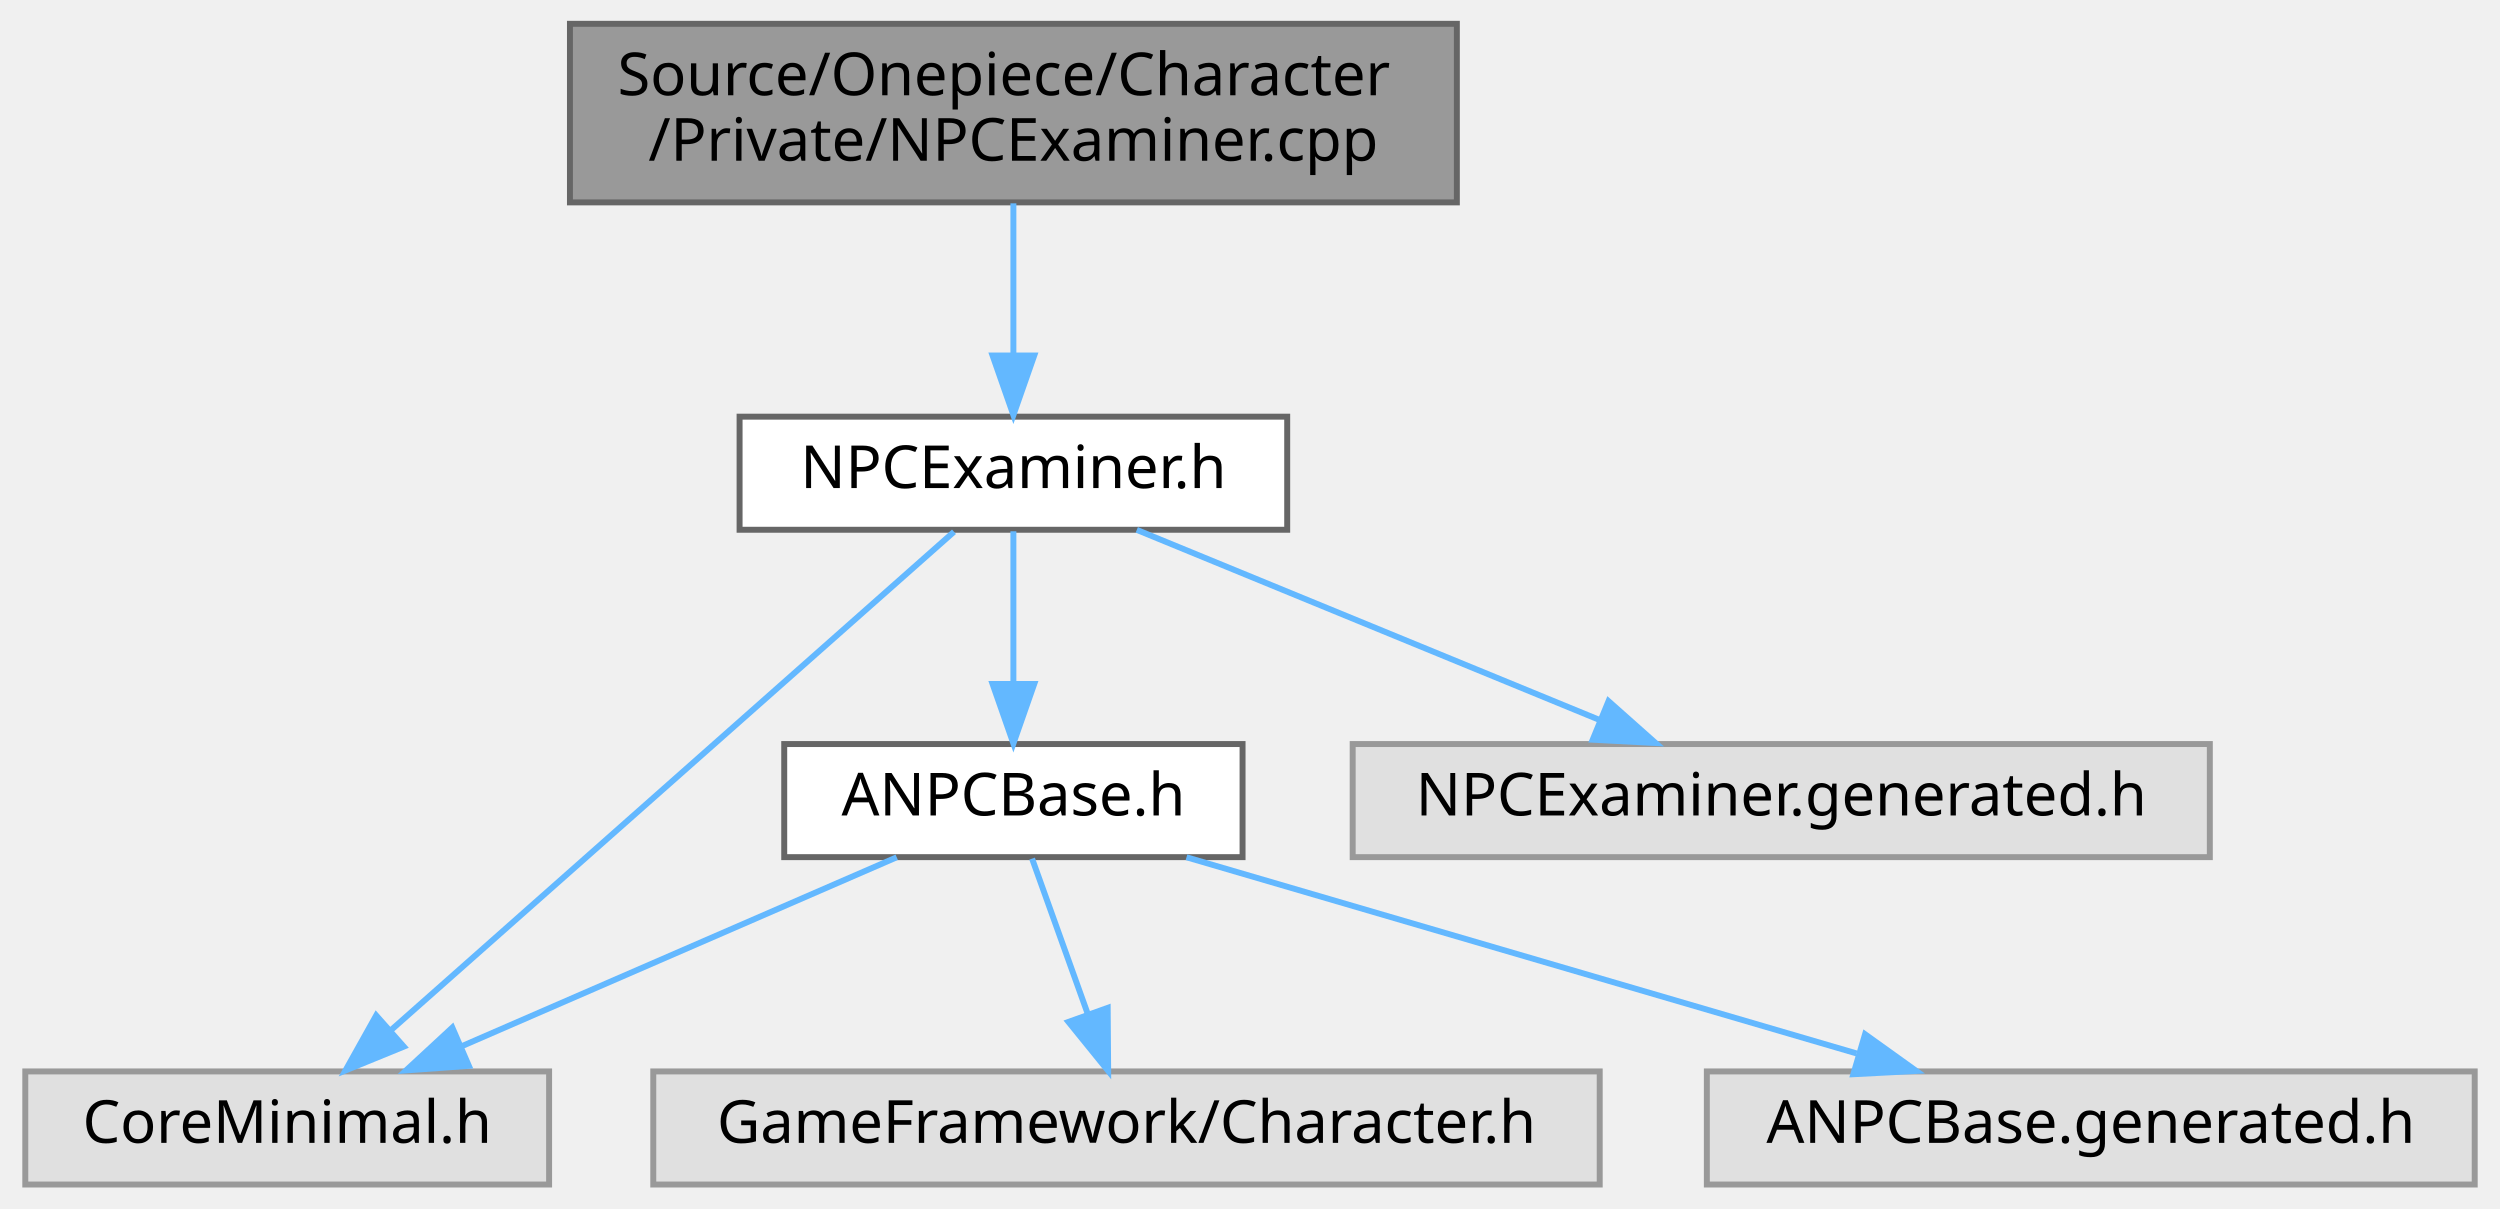
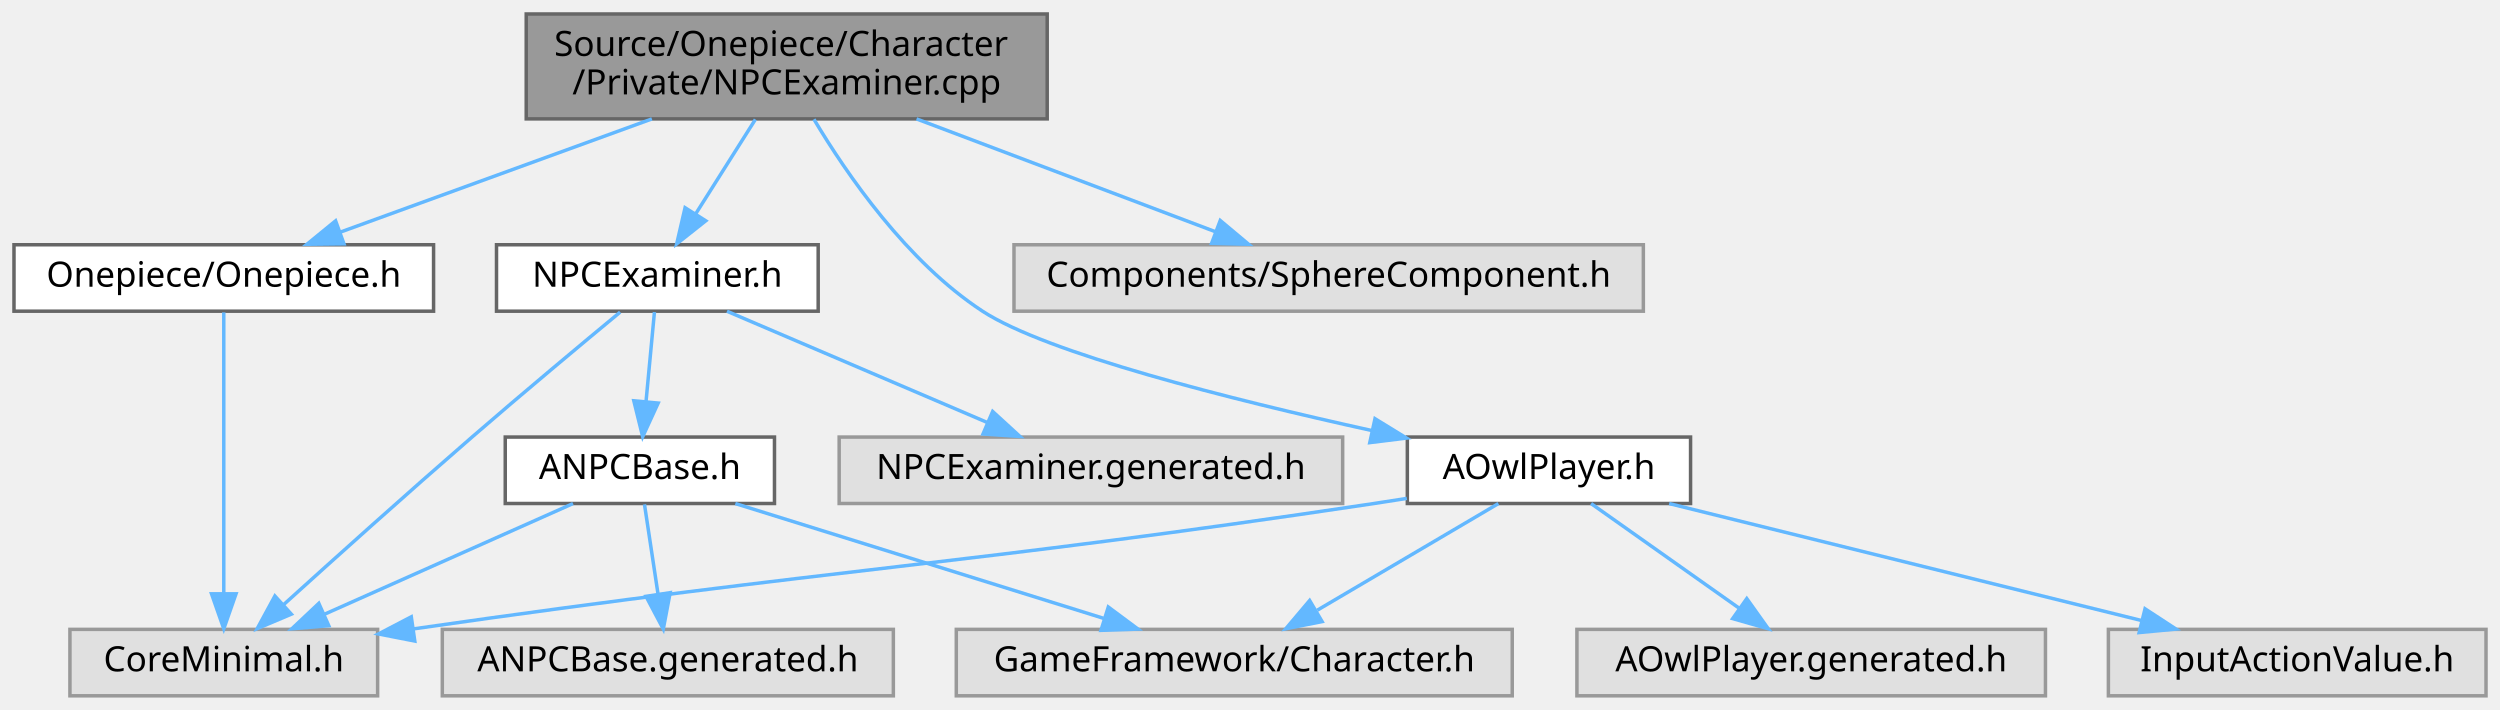
- <svg xmlns="http://www.w3.org/2000/svg" xmlns:xlink="http://www.w3.org/1999/xlink" width="420pt" height="203pt" viewBox="0.00 0.00 419.50 203.00">
+ <svg xmlns="http://www.w3.org/2000/svg" xmlns:xlink="http://www.w3.org/1999/xlink" width="715pt" height="203pt" viewBox="0.00 0.00 715.00 203.00">
  <g id="graph0" class="graph" transform="scale(1 1) rotate(0) translate(4 199)">
    <g id="Node000001" class="node">
      <g id="a_Node000001">
        <a xlink:title=" ">
-           <polygon fill="#999999" stroke="#666666" points="240.5,-195 91.5,-195 91.5,-165 240.5,-165 240.5,-195" />
-           <text text-anchor="start" x="99.5" y="-183" font-family="Malgun Gothic" font-size="10.00">Source/Onepiece/Character</text>
-           <text text-anchor="middle" x="166" y="-172" font-family="Malgun Gothic" font-size="10.00">/Private/NPCExaminer.cpp</text>
+           <polygon fill="#999999" stroke="#666666" points="295.5,-195 146.5,-195 146.5,-165 295.5,-165 295.5,-195" />
+           <text text-anchor="start" x="154.5" y="-183" font-family="Malgun Gothic" font-size="10.00">Source/Onepiece/Character</text>
+           <text text-anchor="middle" x="221" y="-172" font-family="Malgun Gothic" font-size="10.00">/Private/NPCExaminer.cpp</text>
        </a>
      </g>
    </g>
    <g id="Node000002" class="node">
      <g id="a_Node000002">
        <a xlink:href="NPCExaminer_8h.html" target="_top" xlink:title=" ">
-           <polygon fill="white" stroke="#666666" points="212,-129 120,-129 120,-110 212,-110 212,-129" />
-           <text text-anchor="middle" x="166" y="-117" font-family="Malgun Gothic" font-size="10.00">NPCExaminer.h</text>
+           <polygon fill="white" stroke="#666666" points="230,-129 138,-129 138,-110 230,-110 230,-129" />
+           <text text-anchor="middle" x="184" y="-117" font-family="Malgun Gothic" font-size="10.00">NPCExaminer.h</text>
        </a>
      </g>
    </g>
    <g id="edge1_Node000001_Node000002" class="edge">
      <g id="a_edge1_Node000001_Node000002">
        <a xlink:title=" ">
-           <path fill="none" stroke="#63b8ff" d="M166,-164.84C166,-157.21 166,-147.7 166,-139.45" />
-           <polygon fill="#63b8ff" stroke="#63b8ff" points="169.5,-139.27 166,-129.27 162.5,-139.27 169.5,-139.27" />
+           <path fill="none" stroke="#63b8ff" d="M212.04,-164.84C206.89,-156.69 200.38,-146.4 194.93,-137.78" />
+           <polygon fill="#63b8ff" stroke="#63b8ff" points="197.85,-135.85 189.54,-129.27 191.93,-139.59 197.85,-135.85" />
+         </a>
+       </g>
+     </g>
+     <g id="Node000008" class="node">
+       <g id="a_Node000008">
+         <a xlink:href="AOwlPlayer_8h.html" target="_top" xlink:title=" ">
+           <polygon fill="white" stroke="#666666" points="479.5,-74 398.5,-74 398.5,-55 479.5,-55 479.5,-74" />
+           <text text-anchor="middle" x="439" y="-62" font-family="Malgun Gothic" font-size="10.00">AOwlPlayer.h</text>
+         </a>
+       </g>
+     </g>
+     <g id="edge8_Node000001_Node000008" class="edge">
+       <g id="a_edge8_Node000001_Node000008">
+         <a xlink:title=" ">
+           <path fill="none" stroke="#63b8ff" d="M228.78,-164.89C238.17,-149.16 255.43,-124.09 277,-110 295.35,-98.02 347.97,-84.77 388.31,-75.87" />
+           <polygon fill="#63b8ff" stroke="#63b8ff" points="389.25,-79.25 398.27,-73.71 387.76,-72.41 389.25,-79.25" />
+         </a>
+       </g>
+     </g>
+     <g id="Node000011" class="node">
+       <g id="a_Node000011">
+         <a xlink:title=" ">
+           <polygon fill="#e0e0e0" stroke="#999999" points="466,-129 286,-129 286,-110 466,-110 466,-129" />
+           <text text-anchor="middle" x="376" y="-117" font-family="Malgun Gothic" font-size="10.00">Components/SphereComponent.h</text>
+         </a>
+       </g>
+     </g>
+     <g id="edge13_Node000001_Node000011" class="edge">
+       <g id="a_edge13_Node000001_Node000011">
+         <a xlink:title=" ">
+           <path fill="none" stroke="#63b8ff" d="M258.13,-164.99C284.22,-155.14 318.78,-142.1 343.73,-132.68" />
+           <polygon fill="#63b8ff" stroke="#63b8ff" points="344.99,-135.94 353.11,-129.14 342.52,-129.4 344.99,-135.94" />
+         </a>
+       </g>
+     </g>
+     <g id="Node000012" class="node">
+       <g id="a_Node000012">
+         <a xlink:href="Onepiece_8h.html" target="_top" xlink:title=" ">
+           <polygon fill="white" stroke="#666666" points="120,-129 0,-129 0,-110 120,-110 120,-129" />
+           <text text-anchor="middle" x="60" y="-117" font-family="Malgun Gothic" font-size="10.00">Onepiece/Onepiece.h</text>
+         </a>
+       </g>
+     </g>
+     <g id="edge14_Node000001_Node000012" class="edge">
+       <g id="a_edge14_Node000001_Node000012">
+         <a xlink:title=" ">
+           <path fill="none" stroke="#63b8ff" d="M182.44,-164.99C155.21,-155.1 119.12,-141.98 93.18,-132.56" />
+           <polygon fill="#63b8ff" stroke="#63b8ff" points="94.37,-129.26 83.78,-129.14 91.98,-135.84 94.37,-129.26" />
        </a>
      </g>
    </g>
    <g id="Node000003" class="node">
      <g id="a_Node000003">
        <a xlink:title=" ">
-           <polygon fill="#e0e0e0" stroke="#999999" points="88,-19 0,-19 0,0 88,0 88,-19" />
-           <text text-anchor="middle" x="44" y="-7" font-family="Malgun Gothic" font-size="10.00">CoreMinimal.h</text>
+           <polygon fill="#e0e0e0" stroke="#999999" points="104,-19 16,-19 16,0 104,0 104,-19" />
+           <text text-anchor="middle" x="60" y="-7" font-family="Malgun Gothic" font-size="10.00">CoreMinimal.h</text>
        </a>
      </g>
    </g>
    <g id="edge2_Node000002_Node000003" class="edge">
      <g id="a_edge2_Node000002_Node000003">
        <a xlink:title=" ">
-           <path fill="none" stroke="#63b8ff" d="M156.02,-109.66C135.27,-91.3 87.28,-48.81 61.36,-25.87" />
-           <polygon fill="#63b8ff" stroke="#63b8ff" points="63.59,-23.17 53.78,-19.16 58.95,-28.41 63.59,-23.17" />
+           <path fill="none" stroke="#63b8ff" d="M173.36,-109.73C162.6,-100.83 145.53,-86.59 131,-74 112.4,-57.88 91.44,-39.05 77.14,-26.1" />
+           <polygon fill="#63b8ff" stroke="#63b8ff" points="79.32,-23.35 69.56,-19.22 74.62,-28.54 79.32,-23.35" />
        </a>
      </g>
    </g>
    <g id="Node000004" class="node">
      <g id="a_Node000004">
        <a xlink:href="ANPCBase_8h.html" target="_top" xlink:title=" ">
-           <polygon fill="white" stroke="#666666" points="204.5,-74 127.5,-74 127.5,-55 204.5,-55 204.5,-74" />
-           <text text-anchor="middle" x="166" y="-62" font-family="Malgun Gothic" font-size="10.00">ANPCBase.h</text>
+           <polygon fill="white" stroke="#666666" points="217.5,-74 140.5,-74 140.5,-55 217.5,-55 217.5,-74" />
+           <text text-anchor="middle" x="179" y="-62" font-family="Malgun Gothic" font-size="10.00">ANPCBase.h</text>
        </a>
      </g>
    </g>
    <g id="edge3_Node000002_Node000004" class="edge">
      <g id="a_edge3_Node000002_Node000004">
        <a xlink:title=" ">
-           <path fill="none" stroke="#63b8ff" d="M166,-109.75C166,-102.8 166,-92.85 166,-84.13" />
-           <polygon fill="#63b8ff" stroke="#63b8ff" points="169.5,-84.09 166,-74.09 162.5,-84.09 169.5,-84.09" />
+           <path fill="none" stroke="#63b8ff" d="M183.17,-109.75C182.52,-102.8 181.58,-92.85 180.76,-84.13" />
+           <polygon fill="#63b8ff" stroke="#63b8ff" points="184.23,-83.72 179.81,-74.09 177.27,-84.37 184.23,-83.72" />
        </a>
      </g>
    </g>
    <g id="Node000007" class="node">
      <g id="a_Node000007">
        <a xlink:title=" ">
-           <polygon fill="#e0e0e0" stroke="#999999" points="367,-74 223,-74 223,-55 367,-55 367,-74" />
-           <text text-anchor="middle" x="295" y="-62" font-family="Malgun Gothic" font-size="10.00">NPCExaminer.generated.h</text>
+           <polygon fill="#e0e0e0" stroke="#999999" points="380,-74 236,-74 236,-55 380,-55 380,-74" />
+           <text text-anchor="middle" x="308" y="-62" font-family="Malgun Gothic" font-size="10.00">NPCExaminer.generated.h</text>
        </a>
      </g>
    </g>
    <g id="edge7_Node000002_Node000007" class="edge">
      <g id="a_edge7_Node000002_Node000007">
        <a xlink:title=" ">
-           <path fill="none" stroke="#63b8ff" d="M186.73,-109.98C207.76,-101.34 240.55,-87.87 264.54,-78.02" />
-           <polygon fill="#63b8ff" stroke="#63b8ff" points="265.98,-81.21 273.9,-74.17 263.32,-74.73 265.98,-81.21" />
+           <path fill="none" stroke="#63b8ff" d="M203.92,-109.98C224.05,-101.38 255.38,-87.99 278.41,-78.15" />
+           <polygon fill="#63b8ff" stroke="#63b8ff" points="279.9,-81.32 287.71,-74.17 277.14,-74.88 279.9,-81.32" />
        </a>
      </g>
    </g>
    <g id="edge4_Node000004_Node000003" class="edge">
      <g id="a_edge4_Node000004_Node000003">
        <a xlink:title=" ">
-           <path fill="none" stroke="#63b8ff" d="M146.4,-54.98C126.68,-46.42 96.05,-33.11 73.42,-23.28" />
-           <polygon fill="#63b8ff" stroke="#63b8ff" points="74.52,-19.94 63.96,-19.17 71.74,-26.37 74.52,-19.94" />
+           <path fill="none" stroke="#63b8ff" d="M159.88,-54.98C140.65,-46.42 110.77,-33.11 88.69,-23.28" />
+           <polygon fill="#63b8ff" stroke="#63b8ff" points="90.03,-20.04 79.47,-19.17 87.18,-26.44 90.03,-20.04" />
        </a>
      </g>
    </g>
    <g id="Node000005" class="node">
      <g id="a_Node000005">
        <a xlink:title=" ">
-           <polygon fill="#e0e0e0" stroke="#999999" points="264.5,-19 105.5,-19 105.5,0 264.5,0 264.5,-19" />
-           <text text-anchor="middle" x="185" y="-7" font-family="Malgun Gothic" font-size="10.00">GameFramework/Character.h</text>
+           <polygon fill="#e0e0e0" stroke="#999999" points="428.5,-19 269.5,-19 269.5,0 428.5,0 428.5,-19" />
+           <text text-anchor="middle" x="349" y="-7" font-family="Malgun Gothic" font-size="10.00">GameFramework/Character.h</text>
        </a>
      </g>
    </g>
    <g id="edge5_Node000004_Node000005" class="edge">
      <g id="a_edge5_Node000004_Node000005">
        <a xlink:title=" ">
-           <path fill="none" stroke="#63b8ff" d="M169.14,-54.75C171.68,-47.65 175.36,-37.4 178.53,-28.56" />
-           <polygon fill="#63b8ff" stroke="#63b8ff" points="181.84,-29.68 181.92,-19.09 175.25,-27.32 181.84,-29.68" />
+           <path fill="none" stroke="#63b8ff" d="M206.31,-54.98C234.85,-46.09 279.83,-32.07 311.64,-22.15" />
+           <polygon fill="#63b8ff" stroke="#63b8ff" points="312.97,-25.4 321.47,-19.08 310.88,-18.72 312.97,-25.4" />
        </a>
      </g>
    </g>
    <g id="Node000006" class="node">
      <g id="a_Node000006">
        <a xlink:title=" ">
-           <polygon fill="#e0e0e0" stroke="#999999" points="411.5,-19 282.5,-19 282.5,0 411.5,0 411.5,-19" />
-           <text text-anchor="middle" x="347" y="-7" font-family="Malgun Gothic" font-size="10.00">ANPCBase.generated.h</text>
+           <polygon fill="#e0e0e0" stroke="#999999" points="251.5,-19 122.5,-19 122.5,0 251.5,0 251.5,-19" />
+           <text text-anchor="middle" x="187" y="-7" font-family="Malgun Gothic" font-size="10.00">ANPCBase.generated.h</text>
        </a>
      </g>
    </g>
    <g id="edge6_Node000004_Node000006" class="edge">
      <g id="a_edge6_Node000004_Node000006">
        <a xlink:title=" ">
-           <path fill="none" stroke="#63b8ff" d="M195.08,-54.98C225.6,-46.05 273.76,-31.94 307.66,-22.02" />
-           <polygon fill="#63b8ff" stroke="#63b8ff" points="309.08,-25.25 317.69,-19.08 307.11,-18.53 309.08,-25.25" />
+           <path fill="none" stroke="#63b8ff" d="M180.32,-54.75C181.37,-47.8 182.87,-37.85 184.19,-29.13" />
+           <polygon fill="#63b8ff" stroke="#63b8ff" points="187.67,-29.5 185.7,-19.09 180.75,-28.45 187.67,-29.5" />
+         </a>
+       </g>
+     </g>
+     <g id="edge9_Node000008_Node000003" class="edge">
+       <g id="a_edge9_Node000008_Node000003">
+         <a xlink:title=" ">
+           <path fill="none" stroke="#63b8ff" d="M398.36,-56.46C395.2,-55.95 392.05,-55.46 389,-55 269.89,-37.11 237.13,-36.8 114.4,-19.16" />
+           <polygon fill="#63b8ff" stroke="#63b8ff" points="114.63,-15.66 104.23,-17.69 113.63,-22.59 114.63,-15.66" />
+         </a>
+       </g>
+     </g>
+     <g id="edge11_Node000008_Node000005" class="edge">
+       <g id="a_edge11_Node000008_Node000005">
+         <a xlink:title=" ">
+           <path fill="none" stroke="#63b8ff" d="M424.54,-54.98C410.58,-46.77 389.21,-34.18 372.75,-24.49" />
+           <polygon fill="#63b8ff" stroke="#63b8ff" points="374.12,-21.23 363.72,-19.17 370.56,-27.26 374.12,-21.23" />
+         </a>
+       </g>
+     </g>
+     <g id="Node000009" class="node">
+       <g id="a_Node000009">
+         <a xlink:title=" ">
+           <polygon fill="#e0e0e0" stroke="#999999" points="707,-19 599,-19 599,0 707,0 707,-19" />
+           <text text-anchor="middle" x="653" y="-7" font-family="Malgun Gothic" font-size="10.00">InputActionValue.h</text>
+         </a>
+       </g>
+     </g>
+     <g id="edge10_Node000008_Node000009" class="edge">
+       <g id="a_edge10_Node000008_Node000009">
+         <a xlink:title=" ">
+           <path fill="none" stroke="#63b8ff" d="M473.38,-54.98C510.09,-45.89 568.38,-31.46 608.55,-21.51" />
+           <polygon fill="#63b8ff" stroke="#63b8ff" points="609.48,-24.88 618.35,-19.08 607.8,-18.09 609.48,-24.88" />
+         </a>
+       </g>
+     </g>
+     <g id="Node000010" class="node">
+       <g id="a_Node000010">
+         <a xlink:title=" ">
+           <polygon fill="#e0e0e0" stroke="#999999" points="581,-19 447,-19 447,0 581,0 581,-19" />
+           <text text-anchor="middle" x="514" y="-7" font-family="Malgun Gothic" font-size="10.00">AOwlPlayer.generated.h</text>
+         </a>
+       </g>
+     </g>
+     <g id="edge12_Node000008_Node000010" class="edge">
+       <g id="a_edge12_Node000008_Node000010">
+         <a xlink:title=" ">
+           <path fill="none" stroke="#63b8ff" d="M451.05,-54.98C462.46,-46.92 479.83,-34.65 493.43,-25.03" />
+           <polygon fill="#63b8ff" stroke="#63b8ff" points="495.58,-27.8 501.73,-19.17 491.54,-22.08 495.58,-27.8" />
+         </a>
+       </g>
+     </g>
+     <g id="edge15_Node000012_Node000003" class="edge">
+       <g id="a_edge15_Node000012_Node000003">
+         <a xlink:title=" ">
+           <path fill="none" stroke="#63b8ff" d="M60,-109.66C60,-92.17 60,-52.8 60,-29.27" />
+           <polygon fill="#63b8ff" stroke="#63b8ff" points="63.5,-29.16 60,-19.16 56.5,-29.16 63.5,-29.16" />
        </a>
      </g>
    </g>
  </g>
</svg>
